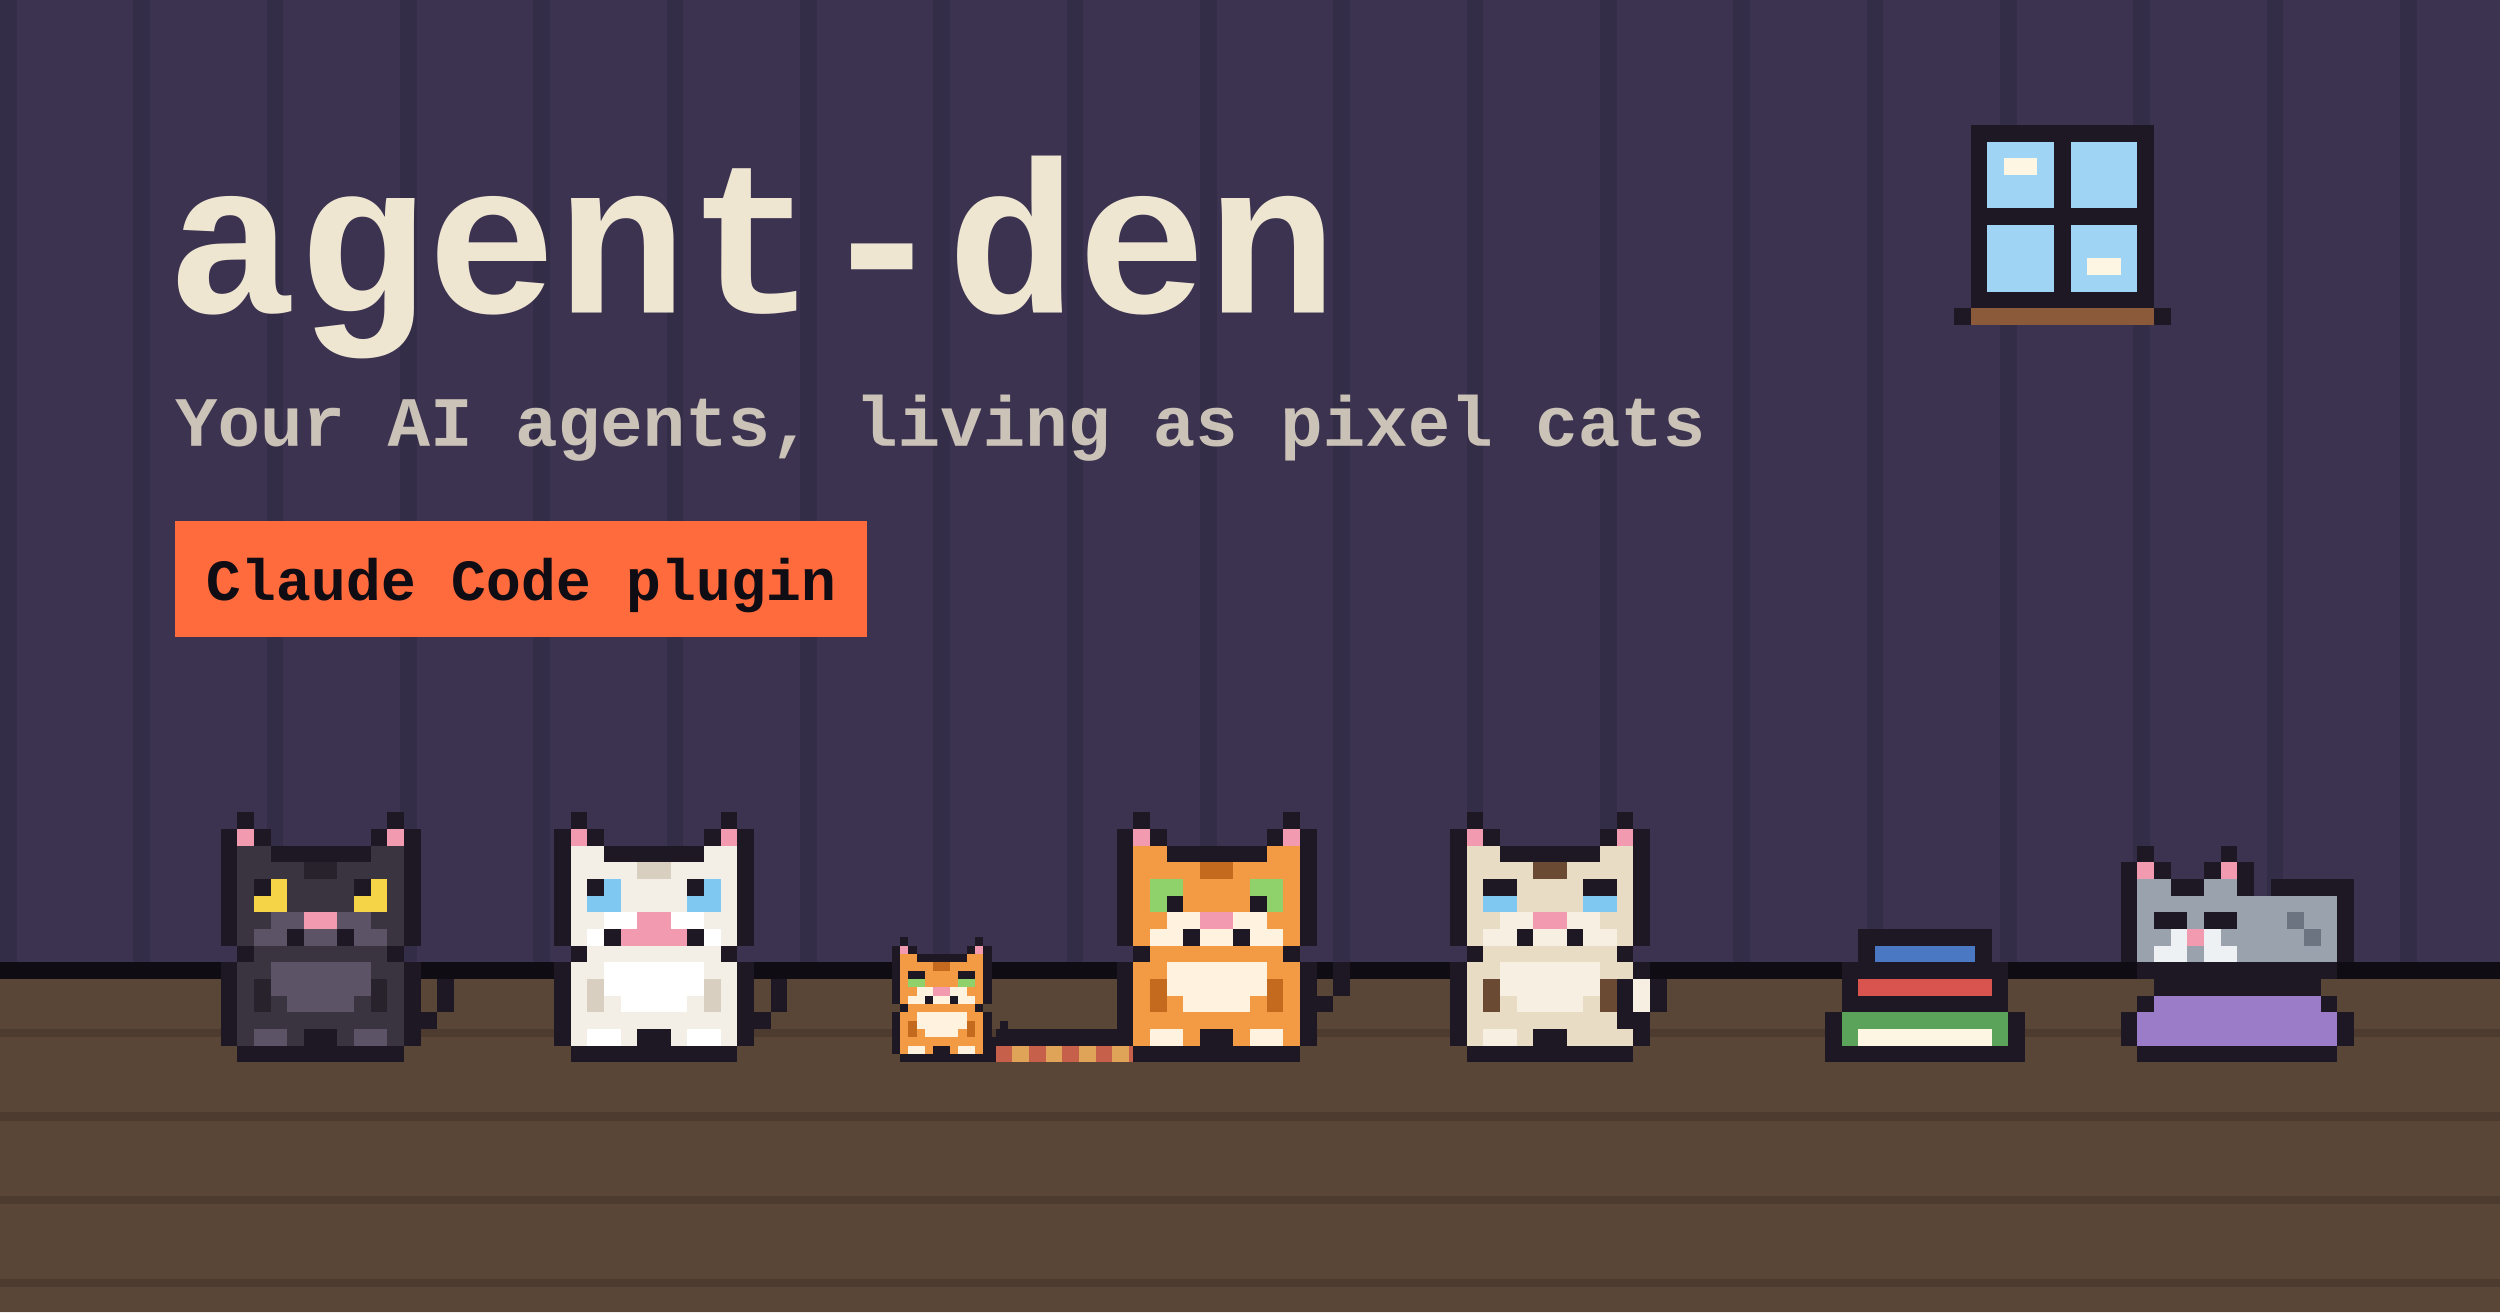
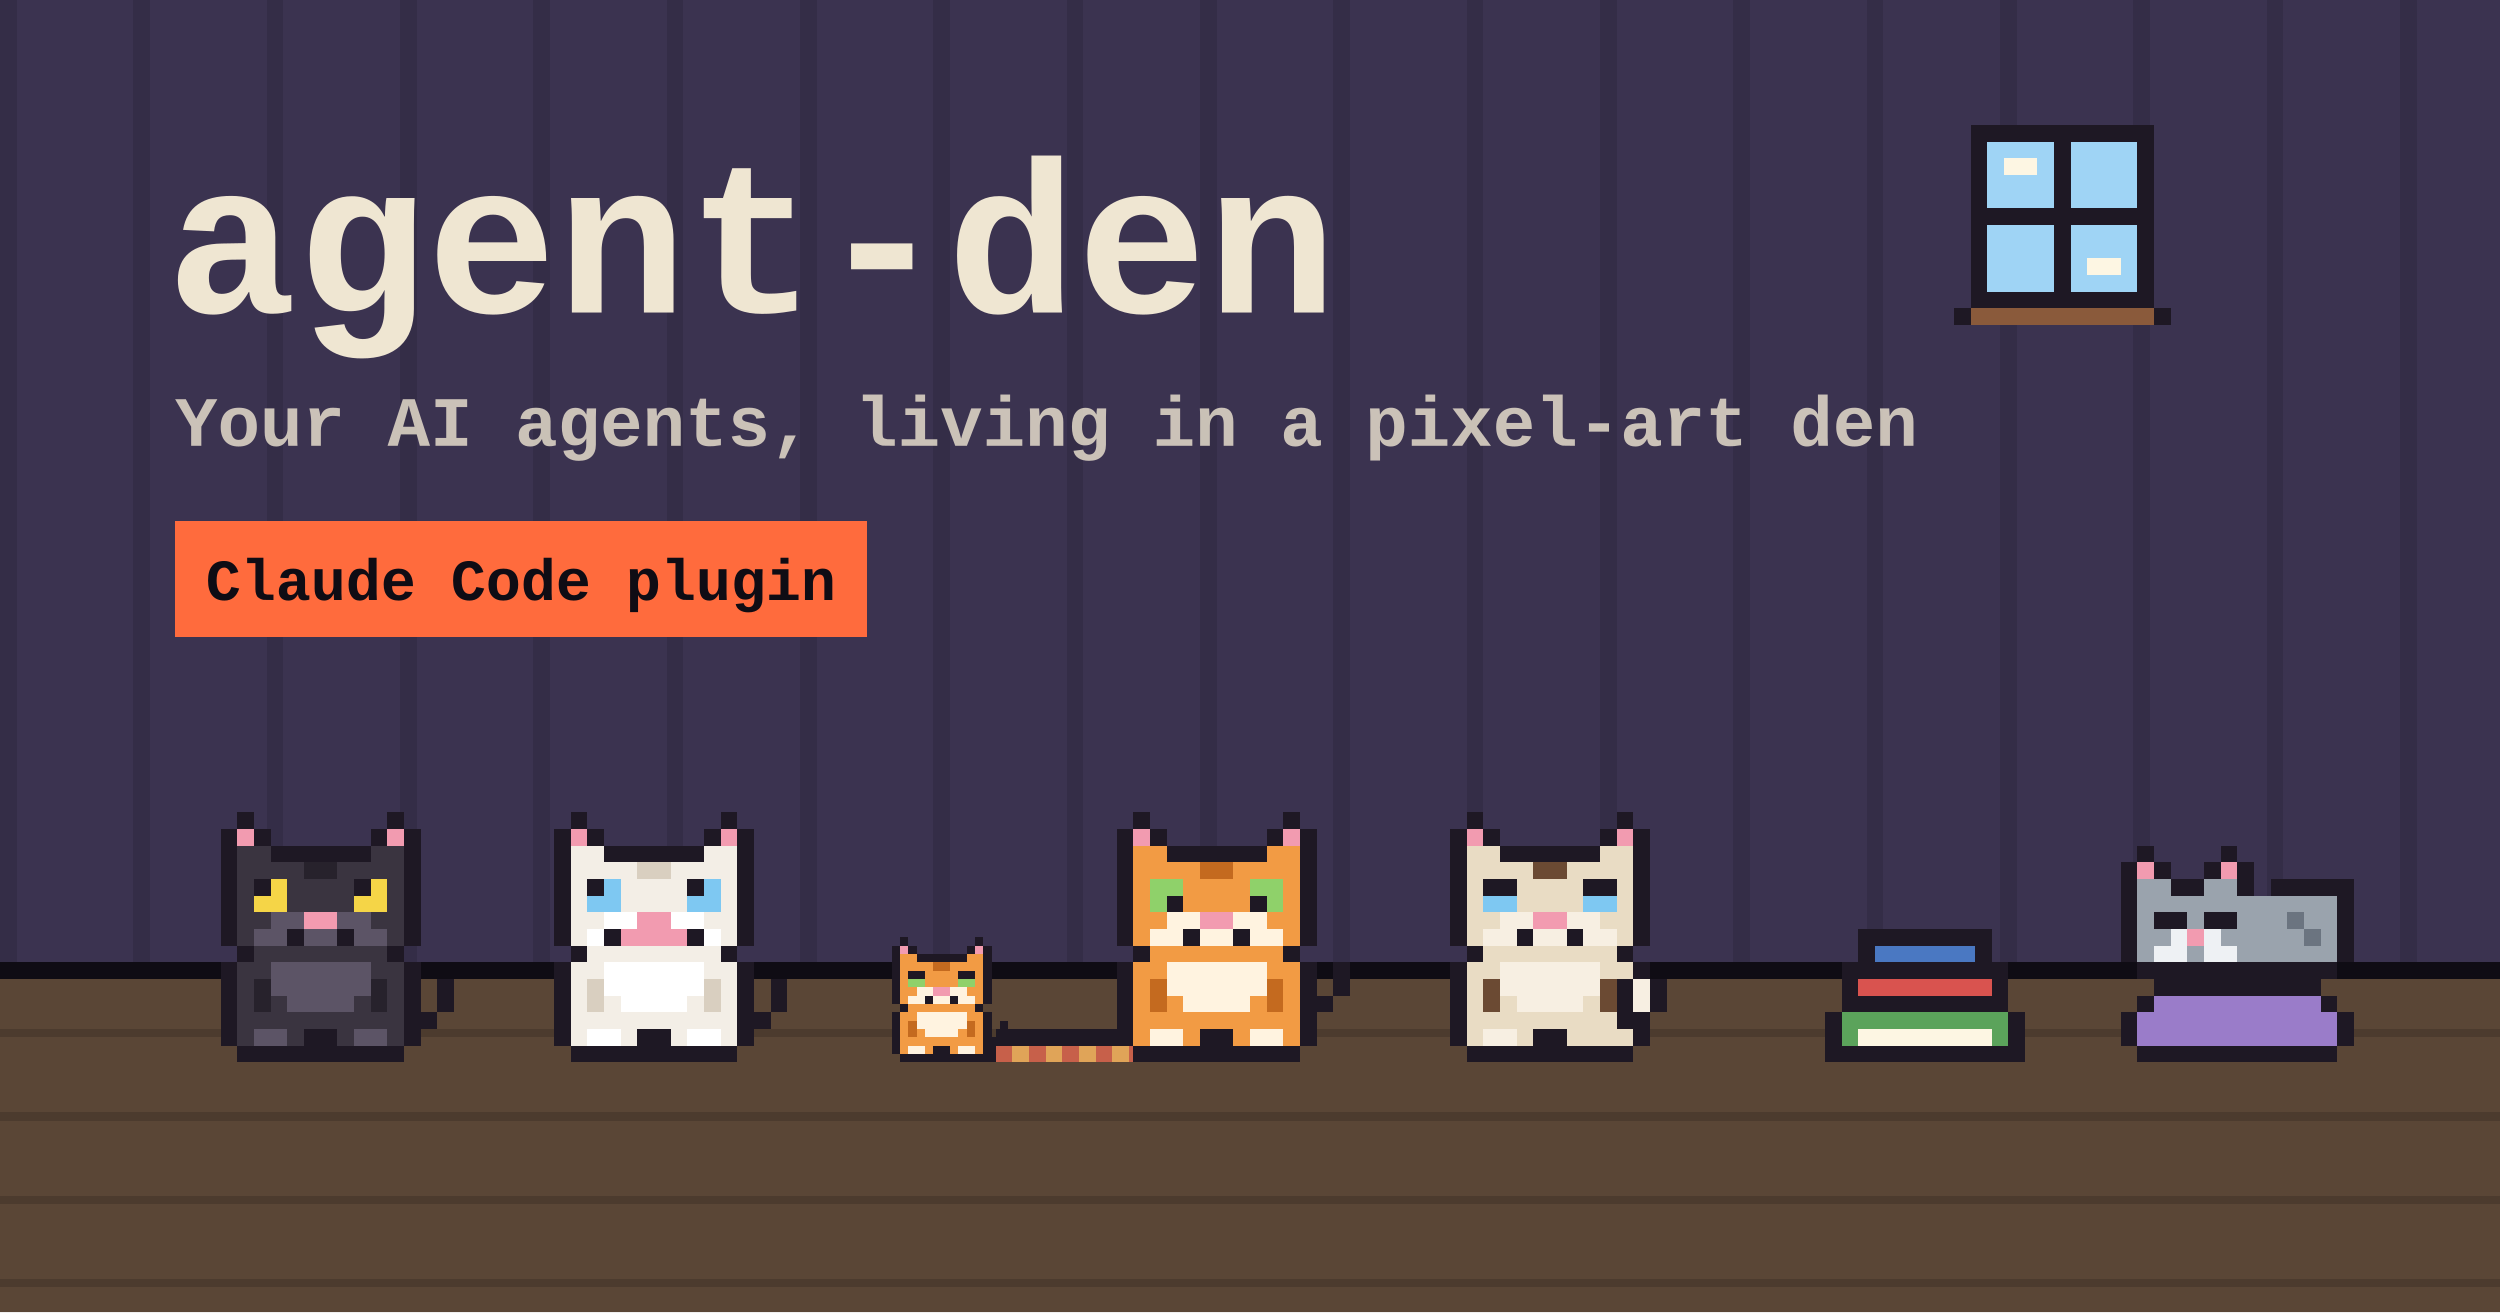
<svg xmlns="http://www.w3.org/2000/svg" width="1200" height="630" viewBox="0 0 1200 630" shape-rendering="crispEdges">
  <rect width="1200" height="470" fill="#3b3350" />
  <rect x="0" y="0" width="8" height="470" fill="#342d47" />
  <rect x="64" y="0" width="8" height="470" fill="#342d47" />
  <rect x="128" y="0" width="8" height="470" fill="#342d47" />
  <rect x="192" y="0" width="8" height="470" fill="#342d47" />
  <rect x="256" y="0" width="8" height="470" fill="#342d47" />
  <rect x="320" y="0" width="8" height="470" fill="#342d47" />
  <rect x="384" y="0" width="8" height="470" fill="#342d47" />
  <rect x="448" y="0" width="8" height="470" fill="#342d47" />
  <rect x="512" y="0" width="8" height="470" fill="#342d47" />
  <rect x="576" y="0" width="8" height="470" fill="#342d47" />
  <rect x="640" y="0" width="8" height="470" fill="#342d47" />
  <rect x="704" y="0" width="8" height="470" fill="#342d47" />
  <rect x="768" y="0" width="8" height="470" fill="#342d47" />
  <rect x="832" y="0" width="8" height="470" fill="#342d47" />
  <rect x="896" y="0" width="8" height="470" fill="#342d47" />
  <rect x="960" y="0" width="8" height="470" fill="#342d47" />
  <rect x="1024" y="0" width="8" height="470" fill="#342d47" />
  <rect x="1088" y="0" width="8" height="470" fill="#342d47" />
  <rect x="1152" y="0" width="8" height="470" fill="#342d47" />
  <rect y="470" width="1200" height="160" fill="#5a4636" />
  <rect x="0" y="494" width="1200" height="4" fill="#4c3b2e" />
  <rect x="0" y="534" width="1200" height="4" fill="#4c3b2e" />
  <rect x="0" y="574" width="1200" height="4" fill="#4c3b2e" />
  <rect x="0" y="614" width="1200" height="4" fill="#4c3b2e" />
  <rect y="462" width="1200" height="8" fill="#0f0c14" />
  <rect x="946" y="60" width="88" height="8" fill="#1e1824" />
  <rect x="946" y="68" width="8" height="8" fill="#1e1824" />
  <rect x="954" y="68" width="32" height="8" fill="#9fd4f5" />
  <rect x="986" y="68" width="8" height="8" fill="#1e1824" />
  <rect x="994" y="68" width="32" height="8" fill="#9fd4f5" />
  <rect x="1026" y="68" width="8" height="8" fill="#1e1824" />
  <rect x="946" y="76" width="8" height="8" fill="#1e1824" />
  <rect x="954" y="76" width="8" height="8" fill="#9fd4f5" />
  <rect x="962" y="76" width="16" height="8" fill="#fdf6e3" />
  <rect x="978" y="76" width="8" height="8" fill="#9fd4f5" />
  <rect x="986" y="76" width="8" height="8" fill="#1e1824" />
  <rect x="994" y="76" width="32" height="8" fill="#9fd4f5" />
  <rect x="1026" y="76" width="8" height="8" fill="#1e1824" />
  <rect x="946" y="84" width="8" height="8" fill="#1e1824" />
  <rect x="954" y="84" width="32" height="8" fill="#9fd4f5" />
  <rect x="986" y="84" width="8" height="8" fill="#1e1824" />
  <rect x="994" y="84" width="32" height="8" fill="#9fd4f5" />
  <rect x="1026" y="84" width="8" height="8" fill="#1e1824" />
  <rect x="946" y="92" width="8" height="8" fill="#1e1824" />
  <rect x="954" y="92" width="32" height="8" fill="#9fd4f5" />
  <rect x="986" y="92" width="8" height="8" fill="#1e1824" />
  <rect x="994" y="92" width="32" height="8" fill="#9fd4f5" />
  <rect x="1026" y="92" width="8" height="8" fill="#1e1824" />
  <rect x="946" y="100" width="88" height="8" fill="#1e1824" />
  <rect x="946" y="108" width="8" height="8" fill="#1e1824" />
  <rect x="954" y="108" width="32" height="8" fill="#9fd4f5" />
  <rect x="986" y="108" width="8" height="8" fill="#1e1824" />
  <rect x="994" y="108" width="32" height="8" fill="#9fd4f5" />
  <rect x="1026" y="108" width="8" height="8" fill="#1e1824" />
  <rect x="946" y="116" width="8" height="8" fill="#1e1824" />
  <rect x="954" y="116" width="32" height="8" fill="#9fd4f5" />
  <rect x="986" y="116" width="8" height="8" fill="#1e1824" />
  <rect x="994" y="116" width="32" height="8" fill="#9fd4f5" />
  <rect x="1026" y="116" width="8" height="8" fill="#1e1824" />
  <rect x="946" y="124" width="8" height="8" fill="#1e1824" />
  <rect x="954" y="124" width="32" height="8" fill="#9fd4f5" />
  <rect x="986" y="124" width="8" height="8" fill="#1e1824" />
  <rect x="994" y="124" width="8" height="8" fill="#9fd4f5" />
  <rect x="1002" y="124" width="16" height="8" fill="#fdf6e3" />
  <rect x="1018" y="124" width="8" height="8" fill="#9fd4f5" />
  <rect x="1026" y="124" width="8" height="8" fill="#1e1824" />
  <rect x="946" y="132" width="8" height="8" fill="#1e1824" />
  <rect x="954" y="132" width="32" height="8" fill="#9fd4f5" />
  <rect x="986" y="132" width="8" height="8" fill="#1e1824" />
  <rect x="994" y="132" width="32" height="8" fill="#9fd4f5" />
  <rect x="1026" y="132" width="8" height="8" fill="#1e1824" />
  <rect x="946" y="140" width="88" height="8" fill="#1e1824" />
  <rect x="938" y="148" width="8" height="8" fill="#1e1824" />
  <rect x="946" y="148" width="88" height="8" fill="#8a5a3b" />
  <rect x="1034" y="148" width="8" height="8" fill="#1e1824" />
  <rect x="892" y="446" width="64" height="8" fill="#1e1824" />
  <rect x="892" y="454" width="8" height="8" fill="#1e1824" />
  <rect x="900" y="454" width="48" height="8" fill="#4a78c2" />
  <rect x="948" y="454" width="8" height="8" fill="#1e1824" />
  <rect x="884" y="462" width="80" height="8" fill="#1e1824" />
  <rect x="884" y="470" width="8" height="8" fill="#1e1824" />
  <rect x="892" y="470" width="64" height="8" fill="#d9534f" />
  <rect x="956" y="470" width="8" height="8" fill="#1e1824" />
  <rect x="884" y="478" width="80" height="8" fill="#1e1824" />
  <rect x="876" y="486" width="8" height="8" fill="#1e1824" />
  <rect x="884" y="486" width="80" height="8" fill="#5ba35b" />
  <rect x="964" y="486" width="8" height="8" fill="#1e1824" />
  <rect x="876" y="494" width="8" height="8" fill="#1e1824" />
  <rect x="884" y="494" width="8" height="8" fill="#5ba35b" />
  <rect x="892" y="494" width="64" height="8" fill="#fdf6e3" />
  <rect x="956" y="494" width="8" height="8" fill="#5ba35b" />
  <rect x="964" y="494" width="8" height="8" fill="#1e1824" />
  <rect x="876" y="502" width="96" height="8" fill="#1e1824" />
  <rect x="1034" y="470" width="80" height="8" fill="#1e1824" />
  <rect x="1026" y="478" width="8" height="8" fill="#1e1824" />
  <rect x="1034" y="478" width="80" height="8" fill="#9a7cc9" />
  <rect x="1114" y="478" width="8" height="8" fill="#1e1824" />
  <rect x="1018" y="486" width="8" height="8" fill="#1e1824" />
  <rect x="1026" y="486" width="96" height="8" fill="#9a7cc9" />
  <rect x="1122" y="486" width="8" height="8" fill="#1e1824" />
  <rect x="1018" y="494" width="8" height="8" fill="#1e1824" />
  <rect x="1026" y="494" width="96" height="8" fill="#9a7cc9" />
  <rect x="1122" y="494" width="8" height="8" fill="#1e1824" />
  <rect x="1026" y="502" width="96" height="8" fill="#1e1824" />
  <rect x="1026" y="406" width="8" height="8" fill="#1e1824" />
  <rect x="1066" y="406" width="8" height="8" fill="#1e1824" />
  <rect x="1018" y="414" width="8" height="8" fill="#1e1824" />
  <rect x="1026" y="414" width="8" height="8" fill="#f29bb0" />
  <rect x="1034" y="414" width="8" height="8" fill="#1e1824" />
  <rect x="1058" y="414" width="8" height="8" fill="#1e1824" />
  <rect x="1066" y="414" width="8" height="8" fill="#f29bb0" />
  <rect x="1074" y="414" width="8" height="8" fill="#1e1824" />
  <rect x="1018" y="422" width="8" height="8" fill="#1e1824" />
  <rect x="1026" y="422" width="16" height="8" fill="#9aa3ad" />
  <rect x="1042" y="422" width="16" height="8" fill="#1e1824" />
  <rect x="1058" y="422" width="16" height="8" fill="#9aa3ad" />
  <rect x="1074" y="422" width="8" height="8" fill="#1e1824" />
  <rect x="1090" y="422" width="40" height="8" fill="#1e1824" />
  <rect x="1018" y="430" width="8" height="8" fill="#1e1824" />
  <rect x="1026" y="430" width="96" height="8" fill="#9aa3ad" />
  <rect x="1122" y="430" width="8" height="8" fill="#1e1824" />
  <rect x="1018" y="438" width="8" height="8" fill="#1e1824" />
  <rect x="1026" y="438" width="8" height="8" fill="#9aa3ad" />
  <rect x="1034" y="438" width="16" height="8" fill="#1e1824" />
  <rect x="1050" y="438" width="8" height="8" fill="#9aa3ad" />
  <rect x="1058" y="438" width="16" height="8" fill="#1e1824" />
  <rect x="1074" y="438" width="24" height="8" fill="#9aa3ad" />
  <rect x="1098" y="438" width="8" height="8" fill="#6b7480" />
  <rect x="1106" y="438" width="16" height="8" fill="#9aa3ad" />
  <rect x="1122" y="438" width="8" height="8" fill="#1e1824" />
  <rect x="1018" y="446" width="8" height="8" fill="#1e1824" />
  <rect x="1026" y="446" width="16" height="8" fill="#9aa3ad" />
  <rect x="1042" y="446" width="8" height="8" fill="#eef1f4" />
  <rect x="1050" y="446" width="8" height="8" fill="#f29bb0" />
  <rect x="1058" y="446" width="8" height="8" fill="#eef1f4" />
  <rect x="1066" y="446" width="40" height="8" fill="#9aa3ad" />
  <rect x="1106" y="446" width="8" height="8" fill="#6b7480" />
  <rect x="1114" y="446" width="8" height="8" fill="#9aa3ad" />
  <rect x="1122" y="446" width="8" height="8" fill="#1e1824" />
  <rect x="1018" y="454" width="8" height="8" fill="#1e1824" />
  <rect x="1026" y="454" width="8" height="8" fill="#9aa3ad" />
  <rect x="1034" y="454" width="16" height="8" fill="#eef1f4" />
  <rect x="1050" y="454" width="8" height="8" fill="#9aa3ad" />
  <rect x="1058" y="454" width="16" height="8" fill="#eef1f4" />
  <rect x="1074" y="454" width="48" height="8" fill="#9aa3ad" />
  <rect x="1122" y="454" width="8" height="8" fill="#1e1824" />
  <rect x="1026" y="462" width="96" height="8" fill="#1e1824" />
  <rect x="478" y="494" width="112" height="8" fill="#1e1824" />
  <rect x="470" y="502" width="8" height="8" fill="#1e1824" />
  <rect x="478" y="502" width="8" height="8" fill="#c7604a" />
  <rect x="486" y="502" width="8" height="8" fill="#e0a458" />
  <rect x="494" y="502" width="8" height="8" fill="#c7604a" />
  <rect x="502" y="502" width="8" height="8" fill="#e0a458" />
  <rect x="510" y="502" width="8" height="8" fill="#c7604a" />
  <rect x="518" y="502" width="8" height="8" fill="#e0a458" />
  <rect x="526" y="502" width="8" height="8" fill="#c7604a" />
  <rect x="534" y="502" width="8" height="8" fill="#e0a458" />
  <rect x="542" y="502" width="8" height="8" fill="#c7604a" />
  <rect x="550" y="502" width="8" height="8" fill="#e0a458" />
  <rect x="558" y="502" width="8" height="8" fill="#c7604a" />
  <rect x="566" y="502" width="8" height="8" fill="#e0a458" />
  <rect x="574" y="502" width="8" height="8" fill="#c7604a" />
  <rect x="582" y="502" width="8" height="8" fill="#e0a458" />
  <rect x="590" y="502" width="8" height="8" fill="#1e1824" />
  <rect x="114" y="390" width="8" height="8" fill="#1e1824" />
  <rect x="186" y="390" width="8" height="8" fill="#1e1824" />
  <rect x="106" y="398" width="8" height="8" fill="#1e1824" />
  <rect x="114" y="398" width="8" height="8" fill="#f29bb0" />
  <rect x="122" y="398" width="8" height="8" fill="#1e1824" />
  <rect x="178" y="398" width="8" height="8" fill="#1e1824" />
  <rect x="186" y="398" width="8" height="8" fill="#f29bb0" />
  <rect x="194" y="398" width="8" height="8" fill="#1e1824" />
  <rect x="106" y="406" width="8" height="8" fill="#1e1824" />
  <rect x="114" y="406" width="16" height="8" fill="#3a3440" />
  <rect x="130" y="406" width="48" height="8" fill="#1e1824" />
  <rect x="178" y="406" width="16" height="8" fill="#3a3440" />
  <rect x="194" y="406" width="8" height="8" fill="#1e1824" />
  <rect x="106" y="414" width="8" height="8" fill="#1e1824" />
  <rect x="114" y="414" width="32" height="8" fill="#3a3440" />
  <rect x="146" y="414" width="16" height="8" fill="#27222c" />
  <rect x="162" y="414" width="32" height="8" fill="#3a3440" />
  <rect x="194" y="414" width="8" height="8" fill="#1e1824" />
  <rect x="106" y="422" width="8" height="8" fill="#1e1824" />
  <rect x="114" y="422" width="8" height="8" fill="#3a3440" />
  <rect x="122" y="422" width="8" height="8" fill="#1e1824" />
  <rect x="130" y="422" width="8" height="8" fill="#f5d547" />
  <rect x="138" y="422" width="32" height="8" fill="#3a3440" />
  <rect x="170" y="422" width="8" height="8" fill="#1e1824" />
  <rect x="178" y="422" width="8" height="8" fill="#f5d547" />
  <rect x="186" y="422" width="8" height="8" fill="#3a3440" />
  <rect x="194" y="422" width="8" height="8" fill="#1e1824" />
  <rect x="106" y="430" width="8" height="8" fill="#1e1824" />
  <rect x="114" y="430" width="8" height="8" fill="#3a3440" />
  <rect x="122" y="430" width="16" height="8" fill="#f5d547" />
  <rect x="138" y="430" width="32" height="8" fill="#3a3440" />
  <rect x="170" y="430" width="16" height="8" fill="#f5d547" />
  <rect x="186" y="430" width="8" height="8" fill="#3a3440" />
  <rect x="194" y="430" width="8" height="8" fill="#1e1824" />
  <rect x="106" y="438" width="8" height="8" fill="#1e1824" />
  <rect x="114" y="438" width="16" height="8" fill="#3a3440" />
  <rect x="130" y="438" width="16" height="8" fill="#5c5466" />
  <rect x="146" y="438" width="16" height="8" fill="#f29bb0" />
  <rect x="162" y="438" width="16" height="8" fill="#5c5466" />
  <rect x="178" y="438" width="16" height="8" fill="#3a3440" />
  <rect x="194" y="438" width="8" height="8" fill="#1e1824" />
  <rect x="106" y="446" width="8" height="8" fill="#1e1824" />
  <rect x="114" y="446" width="8" height="8" fill="#3a3440" />
  <rect x="122" y="446" width="16" height="8" fill="#5c5466" />
  <rect x="138" y="446" width="8" height="8" fill="#1e1824" />
  <rect x="146" y="446" width="16" height="8" fill="#5c5466" />
  <rect x="162" y="446" width="8" height="8" fill="#1e1824" />
  <rect x="170" y="446" width="16" height="8" fill="#5c5466" />
  <rect x="186" y="446" width="8" height="8" fill="#3a3440" />
  <rect x="194" y="446" width="8" height="8" fill="#1e1824" />
  <rect x="114" y="454" width="8" height="8" fill="#1e1824" />
  <rect x="122" y="454" width="64" height="8" fill="#3a3440" />
  <rect x="186" y="454" width="8" height="8" fill="#1e1824" />
  <rect x="106" y="462" width="8" height="8" fill="#1e1824" />
  <rect x="114" y="462" width="16" height="8" fill="#3a3440" />
  <rect x="130" y="462" width="48" height="8" fill="#5c5466" />
  <rect x="178" y="462" width="16" height="8" fill="#3a3440" />
  <rect x="194" y="462" width="8" height="8" fill="#1e1824" />
  <rect x="106" y="470" width="8" height="8" fill="#1e1824" />
  <rect x="114" y="470" width="8" height="8" fill="#3a3440" />
  <rect x="122" y="470" width="8" height="8" fill="#27222c" />
  <rect x="130" y="470" width="48" height="8" fill="#5c5466" />
  <rect x="178" y="470" width="8" height="8" fill="#27222c" />
  <rect x="186" y="470" width="8" height="8" fill="#3a3440" />
  <rect x="194" y="470" width="8" height="8" fill="#1e1824" />
  <rect x="210" y="470" width="8" height="8" fill="#1e1824" />
  <rect x="106" y="478" width="8" height="8" fill="#1e1824" />
  <rect x="114" y="478" width="8" height="8" fill="#3a3440" />
  <rect x="122" y="478" width="8" height="8" fill="#27222c" />
  <rect x="130" y="478" width="8" height="8" fill="#3a3440" />
  <rect x="138" y="478" width="32" height="8" fill="#5c5466" />
  <rect x="170" y="478" width="8" height="8" fill="#3a3440" />
  <rect x="178" y="478" width="8" height="8" fill="#27222c" />
  <rect x="186" y="478" width="8" height="8" fill="#3a3440" />
  <rect x="194" y="478" width="8" height="8" fill="#1e1824" />
  <rect x="210" y="478" width="8" height="8" fill="#1e1824" />
  <rect x="106" y="486" width="8" height="8" fill="#1e1824" />
  <rect x="114" y="486" width="80" height="8" fill="#3a3440" />
  <rect x="194" y="486" width="16" height="8" fill="#1e1824" />
  <rect x="106" y="494" width="8" height="8" fill="#1e1824" />
  <rect x="114" y="494" width="8" height="8" fill="#3a3440" />
  <rect x="122" y="494" width="16" height="8" fill="#5c5466" />
  <rect x="138" y="494" width="8" height="8" fill="#3a3440" />
  <rect x="146" y="494" width="16" height="8" fill="#1e1824" />
  <rect x="162" y="494" width="8" height="8" fill="#3a3440" />
  <rect x="170" y="494" width="16" height="8" fill="#5c5466" />
  <rect x="186" y="494" width="8" height="8" fill="#3a3440" />
  <rect x="194" y="494" width="8" height="8" fill="#1e1824" />
  <rect x="114" y="502" width="80" height="8" fill="#1e1824" />
  <rect x="274" y="390" width="8" height="8" fill="#1e1824" />
  <rect x="346" y="390" width="8" height="8" fill="#1e1824" />
  <rect x="266" y="398" width="8" height="8" fill="#1e1824" />
  <rect x="274" y="398" width="8" height="8" fill="#f29bb0" />
  <rect x="282" y="398" width="8" height="8" fill="#1e1824" />
  <rect x="338" y="398" width="8" height="8" fill="#1e1824" />
  <rect x="346" y="398" width="8" height="8" fill="#f29bb0" />
  <rect x="354" y="398" width="8" height="8" fill="#1e1824" />
  <rect x="266" y="406" width="8" height="8" fill="#1e1824" />
  <rect x="274" y="406" width="16" height="8" fill="#f3eee6" />
  <rect x="290" y="406" width="48" height="8" fill="#1e1824" />
  <rect x="338" y="406" width="16" height="8" fill="#f3eee6" />
  <rect x="354" y="406" width="8" height="8" fill="#1e1824" />
  <rect x="266" y="414" width="8" height="8" fill="#1e1824" />
  <rect x="274" y="414" width="32" height="8" fill="#f3eee6" />
  <rect x="306" y="414" width="16" height="8" fill="#d9cfc0" />
  <rect x="322" y="414" width="32" height="8" fill="#f3eee6" />
  <rect x="354" y="414" width="8" height="8" fill="#1e1824" />
  <rect x="266" y="422" width="8" height="8" fill="#1e1824" />
  <rect x="274" y="422" width="8" height="8" fill="#f3eee6" />
  <rect x="282" y="422" width="8" height="8" fill="#1e1824" />
  <rect x="290" y="422" width="8" height="8" fill="#7ec8f2" />
  <rect x="298" y="422" width="32" height="8" fill="#f3eee6" />
  <rect x="330" y="422" width="8" height="8" fill="#1e1824" />
  <rect x="338" y="422" width="8" height="8" fill="#7ec8f2" />
  <rect x="346" y="422" width="8" height="8" fill="#f3eee6" />
  <rect x="354" y="422" width="8" height="8" fill="#1e1824" />
  <rect x="266" y="430" width="8" height="8" fill="#1e1824" />
  <rect x="274" y="430" width="8" height="8" fill="#f3eee6" />
  <rect x="282" y="430" width="16" height="8" fill="#7ec8f2" />
  <rect x="298" y="430" width="32" height="8" fill="#f3eee6" />
  <rect x="330" y="430" width="16" height="8" fill="#7ec8f2" />
  <rect x="346" y="430" width="8" height="8" fill="#f3eee6" />
  <rect x="354" y="430" width="8" height="8" fill="#1e1824" />
  <rect x="266" y="438" width="8" height="8" fill="#1e1824" />
  <rect x="274" y="438" width="16" height="8" fill="#f3eee6" />
  <rect x="290" y="438" width="16" height="8" fill="#ffffff" />
  <rect x="306" y="438" width="16" height="8" fill="#f29bb0" />
  <rect x="322" y="438" width="16" height="8" fill="#ffffff" />
  <rect x="338" y="438" width="16" height="8" fill="#f3eee6" />
  <rect x="354" y="438" width="8" height="8" fill="#1e1824" />
  <rect x="266" y="446" width="8" height="8" fill="#1e1824" />
  <rect x="274" y="446" width="8" height="8" fill="#f3eee6" />
  <rect x="282" y="446" width="8" height="8" fill="#ffffff" />
  <rect x="290" y="446" width="8" height="8" fill="#1e1824" />
  <rect x="298" y="446" width="32" height="8" fill="#f29bb0" />
  <rect x="330" y="446" width="8" height="8" fill="#1e1824" />
  <rect x="338" y="446" width="8" height="8" fill="#ffffff" />
  <rect x="346" y="446" width="8" height="8" fill="#f3eee6" />
  <rect x="354" y="446" width="8" height="8" fill="#1e1824" />
  <rect x="274" y="454" width="8" height="8" fill="#1e1824" />
  <rect x="282" y="454" width="64" height="8" fill="#f3eee6" />
  <rect x="346" y="454" width="8" height="8" fill="#1e1824" />
  <rect x="266" y="462" width="8" height="8" fill="#1e1824" />
  <rect x="274" y="462" width="16" height="8" fill="#f3eee6" />
  <rect x="290" y="462" width="48" height="8" fill="#ffffff" />
  <rect x="338" y="462" width="16" height="8" fill="#f3eee6" />
  <rect x="354" y="462" width="8" height="8" fill="#1e1824" />
  <rect x="266" y="470" width="8" height="8" fill="#1e1824" />
  <rect x="274" y="470" width="8" height="8" fill="#f3eee6" />
  <rect x="282" y="470" width="8" height="8" fill="#d9cfc0" />
  <rect x="290" y="470" width="48" height="8" fill="#ffffff" />
  <rect x="338" y="470" width="8" height="8" fill="#d9cfc0" />
  <rect x="346" y="470" width="8" height="8" fill="#f3eee6" />
  <rect x="354" y="470" width="8" height="8" fill="#1e1824" />
  <rect x="370" y="470" width="8" height="8" fill="#1e1824" />
  <rect x="266" y="478" width="8" height="8" fill="#1e1824" />
  <rect x="274" y="478" width="8" height="8" fill="#f3eee6" />
  <rect x="282" y="478" width="8" height="8" fill="#d9cfc0" />
  <rect x="290" y="478" width="8" height="8" fill="#f3eee6" />
  <rect x="298" y="478" width="32" height="8" fill="#ffffff" />
  <rect x="330" y="478" width="8" height="8" fill="#f3eee6" />
  <rect x="338" y="478" width="8" height="8" fill="#d9cfc0" />
  <rect x="346" y="478" width="8" height="8" fill="#f3eee6" />
  <rect x="354" y="478" width="8" height="8" fill="#1e1824" />
  <rect x="370" y="478" width="8" height="8" fill="#1e1824" />
  <rect x="266" y="486" width="8" height="8" fill="#1e1824" />
  <rect x="274" y="486" width="80" height="8" fill="#f3eee6" />
  <rect x="354" y="486" width="16" height="8" fill="#1e1824" />
  <rect x="266" y="494" width="8" height="8" fill="#1e1824" />
  <rect x="274" y="494" width="8" height="8" fill="#f3eee6" />
  <rect x="282" y="494" width="16" height="8" fill="#ffffff" />
  <rect x="298" y="494" width="8" height="8" fill="#f3eee6" />
  <rect x="306" y="494" width="16" height="8" fill="#1e1824" />
  <rect x="322" y="494" width="8" height="8" fill="#f3eee6" />
  <rect x="330" y="494" width="16" height="8" fill="#ffffff" />
  <rect x="346" y="494" width="8" height="8" fill="#f3eee6" />
  <rect x="354" y="494" width="8" height="8" fill="#1e1824" />
  <rect x="274" y="502" width="80" height="8" fill="#1e1824" />
  <rect x="544" y="390" width="8" height="8" fill="#1e1824" />
  <rect x="616" y="390" width="8" height="8" fill="#1e1824" />
  <rect x="536" y="398" width="8" height="8" fill="#1e1824" />
  <rect x="544" y="398" width="8" height="8" fill="#f29bb0" />
  <rect x="552" y="398" width="8" height="8" fill="#1e1824" />
  <rect x="608" y="398" width="8" height="8" fill="#1e1824" />
  <rect x="616" y="398" width="8" height="8" fill="#f29bb0" />
  <rect x="624" y="398" width="8" height="8" fill="#1e1824" />
  <rect x="536" y="406" width="8" height="8" fill="#1e1824" />
  <rect x="544" y="406" width="16" height="8" fill="#f29b44" />
  <rect x="560" y="406" width="48" height="8" fill="#1e1824" />
  <rect x="608" y="406" width="16" height="8" fill="#f29b44" />
  <rect x="624" y="406" width="8" height="8" fill="#1e1824" />
  <rect x="536" y="414" width="8" height="8" fill="#1e1824" />
  <rect x="544" y="414" width="32" height="8" fill="#f29b44" />
  <rect x="576" y="414" width="16" height="8" fill="#c46a1f" />
  <rect x="592" y="414" width="32" height="8" fill="#f29b44" />
  <rect x="624" y="414" width="8" height="8" fill="#1e1824" />
  <rect x="536" y="422" width="8" height="8" fill="#1e1824" />
  <rect x="544" y="422" width="8" height="8" fill="#f29b44" />
  <rect x="552" y="422" width="16" height="8" fill="#8fd16a" />
  <rect x="568" y="422" width="32" height="8" fill="#f29b44" />
  <rect x="600" y="422" width="16" height="8" fill="#8fd16a" />
  <rect x="616" y="422" width="8" height="8" fill="#f29b44" />
  <rect x="624" y="422" width="8" height="8" fill="#1e1824" />
  <rect x="536" y="430" width="8" height="8" fill="#1e1824" />
  <rect x="544" y="430" width="8" height="8" fill="#f29b44" />
  <rect x="552" y="430" width="8" height="8" fill="#8fd16a" />
  <rect x="560" y="430" width="8" height="8" fill="#1e1824" />
  <rect x="568" y="430" width="32" height="8" fill="#f29b44" />
  <rect x="600" y="430" width="8" height="8" fill="#1e1824" />
  <rect x="608" y="430" width="8" height="8" fill="#8fd16a" />
  <rect x="616" y="430" width="8" height="8" fill="#f29b44" />
  <rect x="624" y="430" width="8" height="8" fill="#1e1824" />
  <rect x="536" y="438" width="8" height="8" fill="#1e1824" />
  <rect x="544" y="438" width="16" height="8" fill="#f29b44" />
  <rect x="560" y="438" width="16" height="8" fill="#fff3e0" />
  <rect x="576" y="438" width="16" height="8" fill="#f29bb0" />
  <rect x="592" y="438" width="16" height="8" fill="#fff3e0" />
  <rect x="608" y="438" width="16" height="8" fill="#f29b44" />
  <rect x="624" y="438" width="8" height="8" fill="#1e1824" />
  <rect x="536" y="446" width="8" height="8" fill="#1e1824" />
  <rect x="544" y="446" width="8" height="8" fill="#f29b44" />
  <rect x="552" y="446" width="16" height="8" fill="#fff3e0" />
  <rect x="568" y="446" width="8" height="8" fill="#1e1824" />
  <rect x="576" y="446" width="16" height="8" fill="#fff3e0" />
  <rect x="592" y="446" width="8" height="8" fill="#1e1824" />
  <rect x="600" y="446" width="16" height="8" fill="#fff3e0" />
  <rect x="616" y="446" width="8" height="8" fill="#f29b44" />
  <rect x="624" y="446" width="8" height="8" fill="#1e1824" />
  <rect x="544" y="454" width="8" height="8" fill="#1e1824" />
  <rect x="552" y="454" width="64" height="8" fill="#f29b44" />
  <rect x="616" y="454" width="8" height="8" fill="#1e1824" />
  <rect x="536" y="462" width="8" height="8" fill="#1e1824" />
  <rect x="544" y="462" width="16" height="8" fill="#f29b44" />
  <rect x="560" y="462" width="48" height="8" fill="#fff3e0" />
  <rect x="608" y="462" width="16" height="8" fill="#f29b44" />
  <rect x="624" y="462" width="8" height="8" fill="#1e1824" />
  <rect x="640" y="462" width="8" height="8" fill="#1e1824" />
  <rect x="536" y="470" width="8" height="8" fill="#1e1824" />
  <rect x="544" y="470" width="8" height="8" fill="#f29b44" />
  <rect x="552" y="470" width="8" height="8" fill="#c46a1f" />
  <rect x="560" y="470" width="48" height="8" fill="#fff3e0" />
  <rect x="608" y="470" width="8" height="8" fill="#c46a1f" />
  <rect x="616" y="470" width="8" height="8" fill="#f29b44" />
  <rect x="624" y="470" width="8" height="8" fill="#1e1824" />
  <rect x="640" y="470" width="8" height="8" fill="#1e1824" />
  <rect x="536" y="478" width="8" height="8" fill="#1e1824" />
  <rect x="544" y="478" width="8" height="8" fill="#f29b44" />
  <rect x="552" y="478" width="8" height="8" fill="#c46a1f" />
  <rect x="560" y="478" width="8" height="8" fill="#f29b44" />
  <rect x="568" y="478" width="32" height="8" fill="#fff3e0" />
  <rect x="600" y="478" width="8" height="8" fill="#f29b44" />
  <rect x="608" y="478" width="8" height="8" fill="#c46a1f" />
  <rect x="616" y="478" width="8" height="8" fill="#f29b44" />
  <rect x="624" y="478" width="16" height="8" fill="#1e1824" />
  <rect x="536" y="486" width="8" height="8" fill="#1e1824" />
  <rect x="544" y="486" width="80" height="8" fill="#f29b44" />
  <rect x="624" y="486" width="8" height="8" fill="#1e1824" />
  <rect x="536" y="494" width="8" height="8" fill="#1e1824" />
  <rect x="544" y="494" width="8" height="8" fill="#f29b44" />
  <rect x="552" y="494" width="16" height="8" fill="#fff3e0" />
  <rect x="568" y="494" width="8" height="8" fill="#f29b44" />
  <rect x="576" y="494" width="16" height="8" fill="#1e1824" />
  <rect x="592" y="494" width="8" height="8" fill="#f29b44" />
  <rect x="600" y="494" width="16" height="8" fill="#fff3e0" />
  <rect x="616" y="494" width="8" height="8" fill="#f29b44" />
  <rect x="624" y="494" width="8" height="8" fill="#1e1824" />
  <rect x="544" y="502" width="80" height="8" fill="#1e1824" />
  <rect x="704" y="390" width="8" height="8" fill="#1e1824" />
  <rect x="776" y="390" width="8" height="8" fill="#1e1824" />
  <rect x="696" y="398" width="8" height="8" fill="#1e1824" />
  <rect x="704" y="398" width="8" height="8" fill="#f29bb0" />
  <rect x="712" y="398" width="8" height="8" fill="#1e1824" />
  <rect x="768" y="398" width="8" height="8" fill="#1e1824" />
  <rect x="776" y="398" width="8" height="8" fill="#f29bb0" />
  <rect x="784" y="398" width="8" height="8" fill="#1e1824" />
  <rect x="696" y="406" width="8" height="8" fill="#1e1824" />
  <rect x="704" y="406" width="16" height="8" fill="#e9dcc4" />
  <rect x="720" y="406" width="48" height="8" fill="#1e1824" />
  <rect x="768" y="406" width="16" height="8" fill="#e9dcc4" />
  <rect x="784" y="406" width="8" height="8" fill="#1e1824" />
  <rect x="696" y="414" width="8" height="8" fill="#1e1824" />
  <rect x="704" y="414" width="32" height="8" fill="#e9dcc4" />
  <rect x="736" y="414" width="16" height="8" fill="#6b4a33" />
  <rect x="752" y="414" width="32" height="8" fill="#e9dcc4" />
  <rect x="784" y="414" width="8" height="8" fill="#1e1824" />
  <rect x="696" y="422" width="8" height="8" fill="#1e1824" />
  <rect x="704" y="422" width="8" height="8" fill="#e9dcc4" />
  <rect x="712" y="422" width="16" height="8" fill="#1e1824" />
  <rect x="728" y="422" width="32" height="8" fill="#e9dcc4" />
  <rect x="760" y="422" width="16" height="8" fill="#1e1824" />
  <rect x="776" y="422" width="8" height="8" fill="#e9dcc4" />
  <rect x="784" y="422" width="8" height="8" fill="#1e1824" />
  <rect x="696" y="430" width="8" height="8" fill="#1e1824" />
  <rect x="704" y="430" width="8" height="8" fill="#e9dcc4" />
  <rect x="712" y="430" width="16" height="8" fill="#7ec8f2" />
  <rect x="728" y="430" width="32" height="8" fill="#e9dcc4" />
  <rect x="760" y="430" width="16" height="8" fill="#7ec8f2" />
  <rect x="776" y="430" width="8" height="8" fill="#e9dcc4" />
  <rect x="784" y="430" width="8" height="8" fill="#1e1824" />
  <rect x="696" y="438" width="8" height="8" fill="#1e1824" />
  <rect x="704" y="438" width="16" height="8" fill="#e9dcc4" />
  <rect x="720" y="438" width="16" height="8" fill="#f7efe2" />
  <rect x="736" y="438" width="16" height="8" fill="#f29bb0" />
  <rect x="752" y="438" width="16" height="8" fill="#f7efe2" />
  <rect x="768" y="438" width="16" height="8" fill="#e9dcc4" />
  <rect x="784" y="438" width="8" height="8" fill="#1e1824" />
  <rect x="696" y="446" width="8" height="8" fill="#1e1824" />
  <rect x="704" y="446" width="8" height="8" fill="#e9dcc4" />
  <rect x="712" y="446" width="16" height="8" fill="#f7efe2" />
  <rect x="728" y="446" width="8" height="8" fill="#1e1824" />
  <rect x="736" y="446" width="16" height="8" fill="#f7efe2" />
  <rect x="752" y="446" width="8" height="8" fill="#1e1824" />
  <rect x="760" y="446" width="16" height="8" fill="#f7efe2" />
  <rect x="776" y="446" width="8" height="8" fill="#e9dcc4" />
  <rect x="784" y="446" width="8" height="8" fill="#1e1824" />
  <rect x="704" y="454" width="8" height="8" fill="#1e1824" />
  <rect x="712" y="454" width="64" height="8" fill="#e9dcc4" />
  <rect x="776" y="454" width="8" height="8" fill="#1e1824" />
  <rect x="696" y="462" width="8" height="8" fill="#1e1824" />
  <rect x="704" y="462" width="16" height="8" fill="#e9dcc4" />
  <rect x="720" y="462" width="48" height="8" fill="#f7efe2" />
  <rect x="768" y="462" width="16" height="8" fill="#e9dcc4" />
  <rect x="784" y="462" width="8" height="8" fill="#1e1824" />
  <rect x="696" y="470" width="8" height="8" fill="#1e1824" />
  <rect x="704" y="470" width="8" height="8" fill="#e9dcc4" />
  <rect x="712" y="470" width="8" height="8" fill="#6b4a33" />
  <rect x="720" y="470" width="48" height="8" fill="#f7efe2" />
  <rect x="768" y="470" width="8" height="8" fill="#6b4a33" />
  <rect x="776" y="470" width="8" height="8" fill="#1e1824" />
  <rect x="784" y="470" width="8" height="8" fill="#f7efe2" />
  <rect x="792" y="470" width="8" height="8" fill="#1e1824" />
  <rect x="696" y="478" width="8" height="8" fill="#1e1824" />
  <rect x="704" y="478" width="8" height="8" fill="#e9dcc4" />
  <rect x="712" y="478" width="8" height="8" fill="#6b4a33" />
  <rect x="720" y="478" width="8" height="8" fill="#e9dcc4" />
  <rect x="728" y="478" width="32" height="8" fill="#f7efe2" />
  <rect x="760" y="478" width="8" height="8" fill="#e9dcc4" />
  <rect x="768" y="478" width="8" height="8" fill="#6b4a33" />
  <rect x="776" y="478" width="8" height="8" fill="#1e1824" />
  <rect x="784" y="478" width="8" height="8" fill="#f7efe2" />
  <rect x="792" y="478" width="8" height="8" fill="#1e1824" />
  <rect x="696" y="486" width="8" height="8" fill="#1e1824" />
  <rect x="704" y="486" width="72" height="8" fill="#e9dcc4" />
  <rect x="776" y="486" width="16" height="8" fill="#1e1824" />
  <rect x="696" y="494" width="8" height="8" fill="#1e1824" />
  <rect x="704" y="494" width="8" height="8" fill="#e9dcc4" />
  <rect x="712" y="494" width="16" height="8" fill="#f7efe2" />
  <rect x="728" y="494" width="8" height="8" fill="#e9dcc4" />
  <rect x="736" y="494" width="16" height="8" fill="#1e1824" />
  <rect x="752" y="494" width="32" height="8" fill="#e9dcc4" />
  <rect x="784" y="494" width="8" height="8" fill="#1e1824" />
  <rect x="704" y="502" width="80" height="8" fill="#1e1824" />
  <rect x="432" y="450" width="4" height="4" fill="#1e1824" />
  <rect x="468" y="450" width="4" height="4" fill="#1e1824" />
  <rect x="428" y="454" width="4" height="4" fill="#1e1824" />
  <rect x="432" y="454" width="4" height="4" fill="#f29bb0" />
  <rect x="436" y="454" width="4" height="4" fill="#1e1824" />
  <rect x="464" y="454" width="4" height="4" fill="#1e1824" />
  <rect x="468" y="454" width="4" height="4" fill="#f29bb0" />
  <rect x="472" y="454" width="4" height="4" fill="#1e1824" />
  <rect x="428" y="458" width="4" height="4" fill="#1e1824" />
  <rect x="432" y="458" width="8" height="4" fill="#f29b44" />
  <rect x="440" y="458" width="24" height="4" fill="#1e1824" />
  <rect x="464" y="458" width="8" height="4" fill="#f29b44" />
  <rect x="472" y="458" width="4" height="4" fill="#1e1824" />
  <rect x="428" y="462" width="4" height="4" fill="#1e1824" />
  <rect x="432" y="462" width="16" height="4" fill="#f29b44" />
  <rect x="448" y="462" width="8" height="4" fill="#c46a1f" />
  <rect x="456" y="462" width="16" height="4" fill="#f29b44" />
  <rect x="472" y="462" width="4" height="4" fill="#1e1824" />
  <rect x="428" y="466" width="4" height="4" fill="#1e1824" />
  <rect x="432" y="466" width="4" height="4" fill="#f29b44" />
  <rect x="436" y="466" width="8" height="4" fill="#1e1824" />
  <rect x="444" y="466" width="16" height="4" fill="#f29b44" />
  <rect x="460" y="466" width="8" height="4" fill="#1e1824" />
  <rect x="468" y="466" width="4" height="4" fill="#f29b44" />
  <rect x="472" y="466" width="4" height="4" fill="#1e1824" />
  <rect x="428" y="470" width="4" height="4" fill="#1e1824" />
  <rect x="432" y="470" width="4" height="4" fill="#f29b44" />
  <rect x="436" y="470" width="8" height="4" fill="#8fd16a" />
  <rect x="444" y="470" width="16" height="4" fill="#f29b44" />
  <rect x="460" y="470" width="8" height="4" fill="#8fd16a" />
  <rect x="468" y="470" width="4" height="4" fill="#f29b44" />
  <rect x="472" y="470" width="4" height="4" fill="#1e1824" />
  <rect x="428" y="474" width="4" height="4" fill="#1e1824" />
  <rect x="432" y="474" width="8" height="4" fill="#f29b44" />
  <rect x="440" y="474" width="8" height="4" fill="#fff3e0" />
  <rect x="448" y="474" width="8" height="4" fill="#f29bb0" />
  <rect x="456" y="474" width="8" height="4" fill="#fff3e0" />
  <rect x="464" y="474" width="8" height="4" fill="#f29b44" />
  <rect x="472" y="474" width="4" height="4" fill="#1e1824" />
  <rect x="428" y="478" width="4" height="4" fill="#1e1824" />
  <rect x="432" y="478" width="4" height="4" fill="#f29b44" />
  <rect x="436" y="478" width="8" height="4" fill="#fff3e0" />
  <rect x="444" y="478" width="4" height="4" fill="#1e1824" />
  <rect x="448" y="478" width="8" height="4" fill="#fff3e0" />
  <rect x="456" y="478" width="4" height="4" fill="#1e1824" />
  <rect x="460" y="478" width="8" height="4" fill="#fff3e0" />
  <rect x="468" y="478" width="4" height="4" fill="#f29b44" />
  <rect x="472" y="478" width="4" height="4" fill="#1e1824" />
  <rect x="432" y="482" width="4" height="4" fill="#1e1824" />
  <rect x="436" y="482" width="32" height="4" fill="#f29b44" />
  <rect x="468" y="482" width="4" height="4" fill="#1e1824" />
  <rect x="428" y="486" width="4" height="4" fill="#1e1824" />
  <rect x="432" y="486" width="8" height="4" fill="#f29b44" />
  <rect x="440" y="486" width="24" height="4" fill="#fff3e0" />
  <rect x="464" y="486" width="8" height="4" fill="#f29b44" />
  <rect x="472" y="486" width="4" height="4" fill="#1e1824" />
  <rect x="428" y="490" width="4" height="4" fill="#1e1824" />
  <rect x="432" y="490" width="4" height="4" fill="#f29b44" />
  <rect x="436" y="490" width="4" height="4" fill="#c46a1f" />
  <rect x="440" y="490" width="24" height="4" fill="#fff3e0" />
  <rect x="464" y="490" width="4" height="4" fill="#c46a1f" />
  <rect x="468" y="490" width="4" height="4" fill="#f29b44" />
  <rect x="472" y="490" width="4" height="4" fill="#1e1824" />
  <rect x="480" y="490" width="4" height="4" fill="#1e1824" />
  <rect x="428" y="494" width="4" height="4" fill="#1e1824" />
  <rect x="432" y="494" width="4" height="4" fill="#f29b44" />
  <rect x="436" y="494" width="4" height="4" fill="#c46a1f" />
  <rect x="440" y="494" width="4" height="4" fill="#f29b44" />
  <rect x="444" y="494" width="16" height="4" fill="#fff3e0" />
  <rect x="460" y="494" width="4" height="4" fill="#f29b44" />
  <rect x="464" y="494" width="4" height="4" fill="#c46a1f" />
  <rect x="468" y="494" width="4" height="4" fill="#f29b44" />
  <rect x="472" y="494" width="4" height="4" fill="#1e1824" />
  <rect x="480" y="494" width="4" height="4" fill="#1e1824" />
  <rect x="428" y="498" width="4" height="4" fill="#1e1824" />
  <rect x="432" y="498" width="40" height="4" fill="#f29b44" />
  <rect x="472" y="498" width="8" height="4" fill="#1e1824" />
  <rect x="428" y="502" width="4" height="4" fill="#1e1824" />
  <rect x="432" y="502" width="4" height="4" fill="#f29b44" />
  <rect x="436" y="502" width="8" height="4" fill="#fff3e0" />
  <rect x="444" y="502" width="4" height="4" fill="#f29b44" />
  <rect x="448" y="502" width="8" height="4" fill="#1e1824" />
  <rect x="456" y="502" width="4" height="4" fill="#f29b44" />
  <rect x="460" y="502" width="8" height="4" fill="#fff3e0" />
  <rect x="468" y="502" width="4" height="4" fill="#f29b44" />
  <rect x="472" y="502" width="4" height="4" fill="#1e1824" />
  <rect x="432" y="506" width="40" height="4" fill="#1e1824" />
  <text x="80" y="150" font-family="'Courier New', monospace" font-size="104" font-weight="700" fill="#efe6d2">agent-den</text>
-   <text x="84" y="214" font-family="'Courier New', monospace" font-size="34" font-weight="700" fill="#efe6d2" fill-opacity="0.8">Your AI agents, living as pixel cats</text>
+   <text x="84" y="214" font-family="'Courier New', monospace" font-size="34" font-weight="700" fill="#efe6d2" fill-opacity="0.8">Your AI agents, living in a pixel-art den</text>
  <rect x="84" y="250" width="332" height="56" fill="#ff6b3d" />
  <text x="250" y="288" text-anchor="middle" font-family="'Courier New', monospace" font-size="28" font-weight="700" fill="#0f0c14">Claude Code plugin</text>
</svg>
